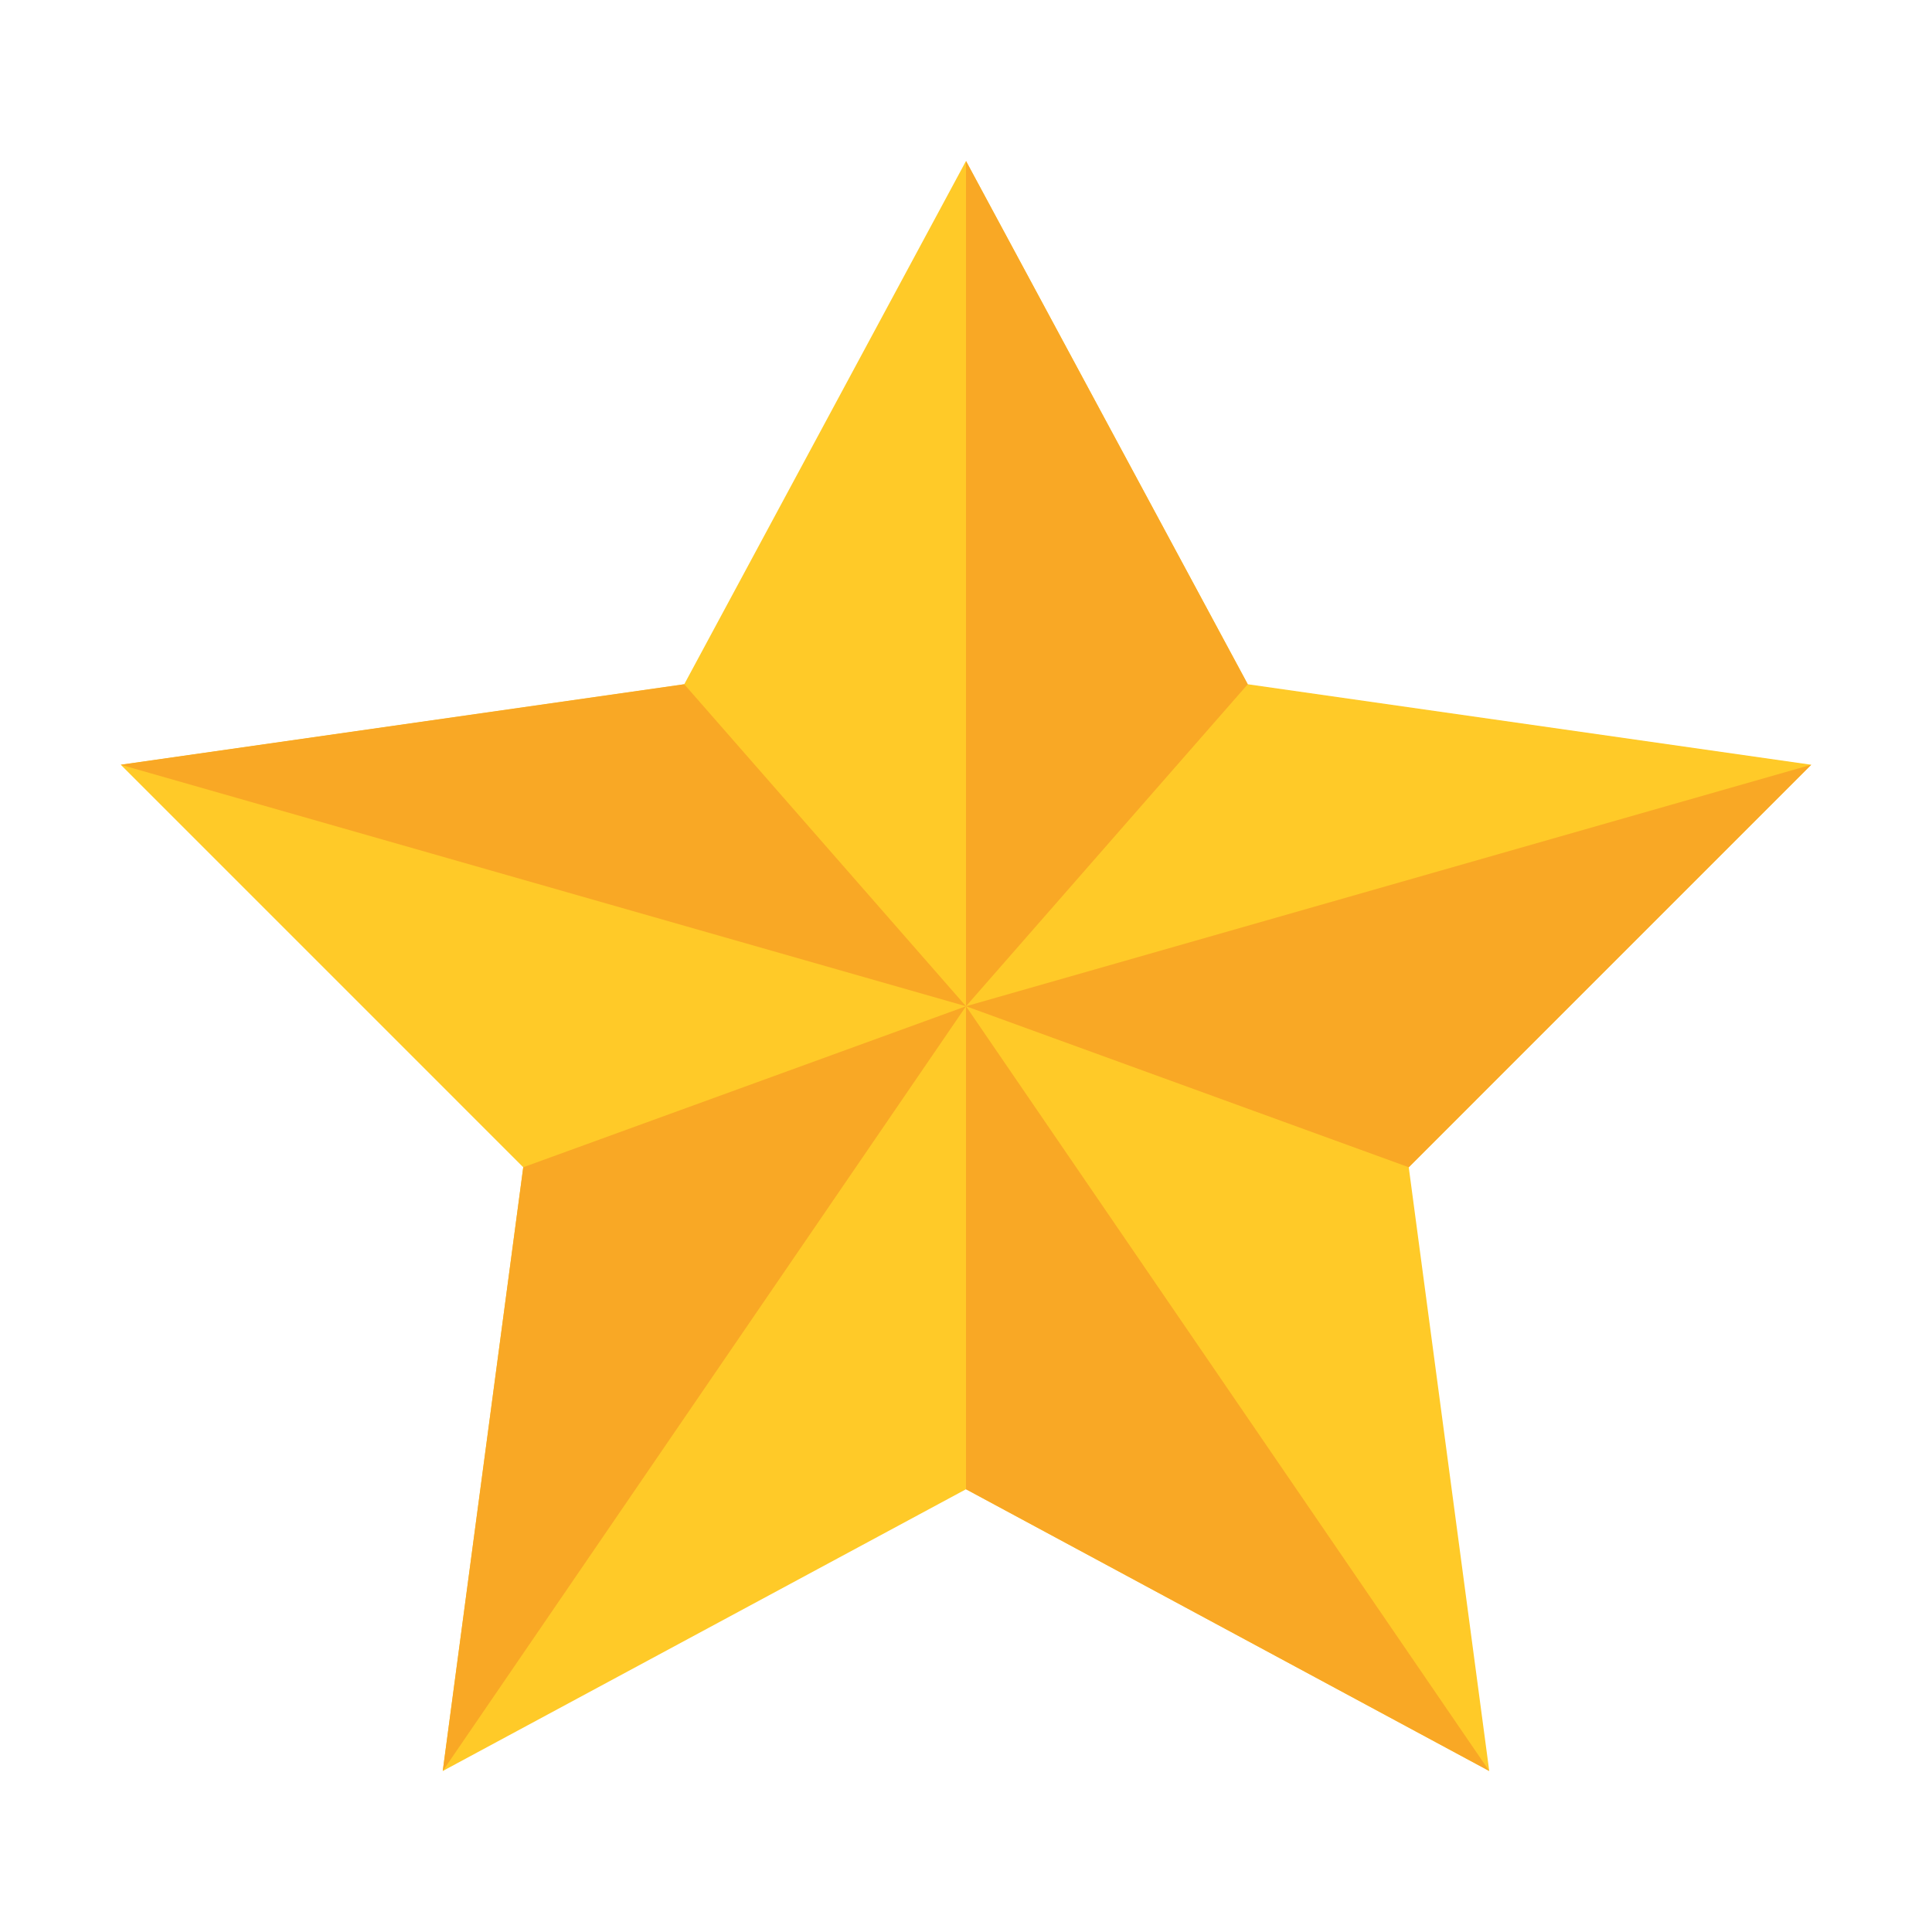
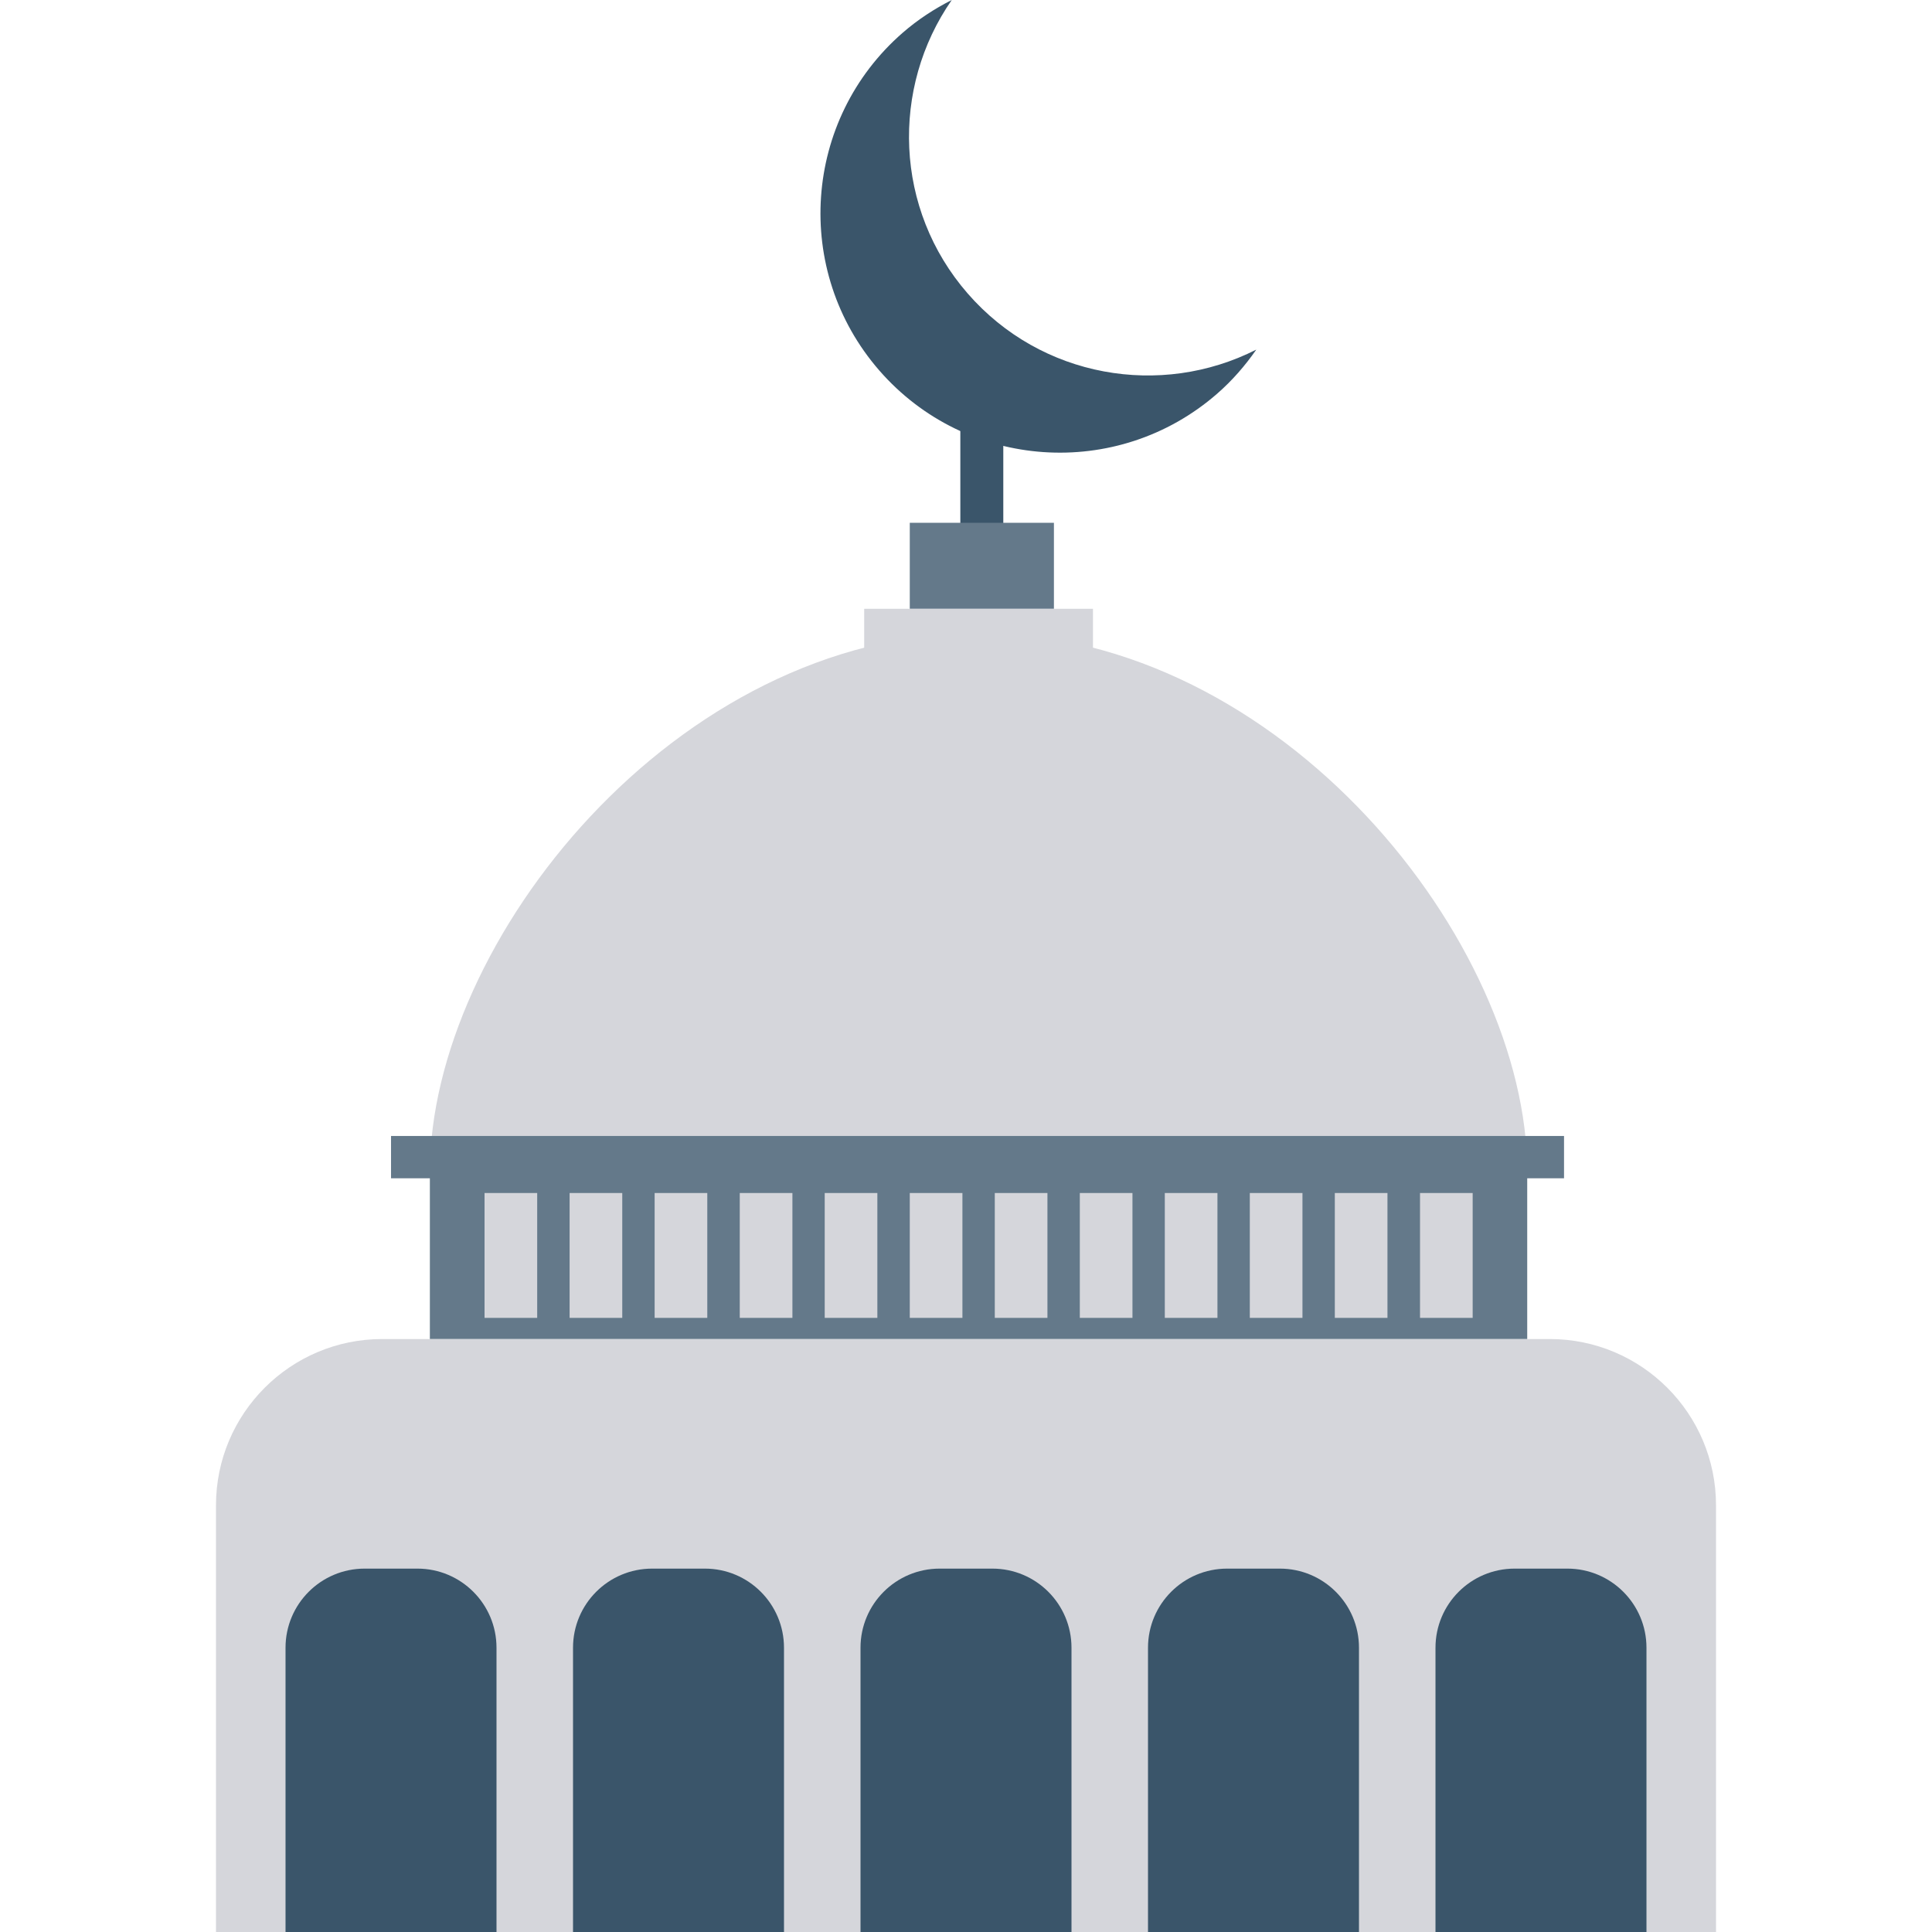
- <svg xmlns="http://www.w3.org/2000/svg" version="1.1" x="0px" y="0px" viewBox="0 0 48 48" enable-background="new 0 0 48 48">
-   <polygon fill="#FFCA28" points="24,4 31,17 45,19 35,29 37,44 24,37 11,44 13,29 3,19 17,17 " />
+ <svg xmlns="http://www.w3.org/2000/svg" version="1.1" id="Capa_1" x="0px" y="0px" viewBox="0 0 426.667 426.667" style="enable-background:new 0 0 426.667 426.667;" xml:space="preserve">
+   <path style="fill:#D5D6DB;" d="M378.968,426.667l-331.269,0v-94.222c0-20.285,16.445-36.73,36.73-36.73l257.809,0  c20.285,0,36.73,16.445,36.73,36.73V426.667z" />
+   <rect x="94.933" y="258.773" style="fill:#64798A;" width="242.342" height="36.932" />
  <g>
-     <polygon fill="#F9A825" points="24,25 31,17 24,4 &#09;" />
-     <polygon fill="#F9A825" points="45,19 24,25 35,29 &#09;" />
-     <polygon fill="#F9A825" points="37,44 24,25 24,37 &#09;" />
-     <polygon fill="#F9A825" points="13,29 11,44 24,25 &#09;" />
-     <polygon fill="#F9A825" points="3,19 24,25 17,17 &#09;" />
+     <rect x="313.6" y="263.467" style="fill:#D5D6DB;" width="11.627" height="27.575" />
+     <rect x="294.784" y="263.467" style="fill:#D5D6DB;" width="11.627" height="27.575" />
+     <rect x="276.011" y="263.467" style="fill:#D5D6DB;" width="11.627" height="27.575" />
+     <rect x="257.237" y="263.467" style="fill:#D5D6DB;" width="11.627" height="27.575" />
+     <rect x="238.468" y="263.467" style="fill:#D5D6DB;" width="11.627" height="27.575" />
+     <rect x="219.691" y="263.467" style="fill:#D5D6DB;" width="11.627" height="27.575" />
+     <rect x="200.917" y="263.467" style="fill:#D5D6DB;" width="11.627" height="27.575" />
+     <rect x="182.131" y="263.467" style="fill:#D5D6DB;" width="11.627" height="27.575" />
+     <rect x="163.371" y="263.467" style="fill:#D5D6DB;" width="11.627" height="27.575" />
+     <rect x="144.572" y="263.467" style="fill:#D5D6DB;" width="11.627" height="27.575" />
+     <rect x="125.794" y="263.467" style="fill:#D5D6DB;" width="11.627" height="27.575" />
+     <rect x="107.008" y="263.467" style="fill:#D5D6DB;" width="11.627" height="27.575" />
+     <path style="fill:#D5D6DB;" d="M94.94,258.782c0-50.7,54.215-118.999,121.172-118.999s121.172,68.299,121.172,118.999" />
+     <rect x="190.848" y="134.447" style="fill:#D5D6DB;" width="50.526" height="12.454" />
  </g>
+   <path style="fill:#3A556A;" d="M216.826,129.702c-2.62,0-4.744-2.122-4.744-4.744v-37.36c0-2.62,2.124-4.744,4.744-4.744  c2.62,0,4.744,2.124,4.744,4.744v37.36C221.57,127.58,219.445,129.702,216.826,129.702z" />
+   <rect x="200.917" y="115.456" style="fill:#64798A;" width="31.834" height="18.978" />
+   <g>
+     <path style="fill:#3A556A;" d="M363.61,426.667h-46.593v-62.779c0-9.65,7.823-17.472,17.472-17.472h11.648   c9.65,0,17.473,7.823,17.473,17.472V426.667z" />
+     <path style="fill:#3A556A;" d="M300.12,426.667h-46.593v-62.779c0-9.65,7.823-17.472,17.473-17.472h11.648   c9.65,0,17.472,7.823,17.472,17.472V426.667z" />
+     <path style="fill:#3A556A;" d="M236.63,426.667h-46.593v-62.779c0-9.65,7.823-17.472,17.473-17.472h11.648   c9.65,0,17.473,7.823,17.473,17.472V426.667z" />
+     <path style="fill:#3A556A;" d="M173.14,426.667h-46.593v-62.779c0-9.65,7.823-17.472,17.472-17.472h11.648   c9.65,0,17.472,7.823,17.472,17.472V426.667z" />
+     <path style="fill:#3A556A;" d="M109.65,426.667H63.057v-62.779c0-9.65,7.823-17.472,17.472-17.472h11.648   c9.65,0,17.472,7.823,17.472,17.472V426.667z" />
+   </g>
+   <rect x="86.357" y="250.871" style="fill:#64798A;" width="259.046" height="9.344" />
+   <path style="fill:#3A556A;" d="M213.713,64.823C197.477,46.183,196.698,19.416,210.188,0c-3.816,1.936-7.478,4.309-10.852,7.247  c-22.014,19.174-24.316,52.563-5.142,74.578s52.563,24.316,74.578,5.142c3.374-2.938,6.227-6.24,8.668-9.755  C256.355,87.909,229.949,83.463,213.713,64.823z" />
+   <g>
+ </g>
+   <g>
+ </g>
+   <g>
+ </g>
+   <g>
+ </g>
+   <g>
+ </g>
+   <g>
+ </g>
+   <g>
+ </g>
+   <g>
+ </g>
+   <g>
+ </g>
+   <g>
+ </g>
+   <g>
+ </g>
+   <g>
+ </g>
+   <g>
+ </g>
+   <g>
+ </g>
+   <g>
+ </g>
</svg>
